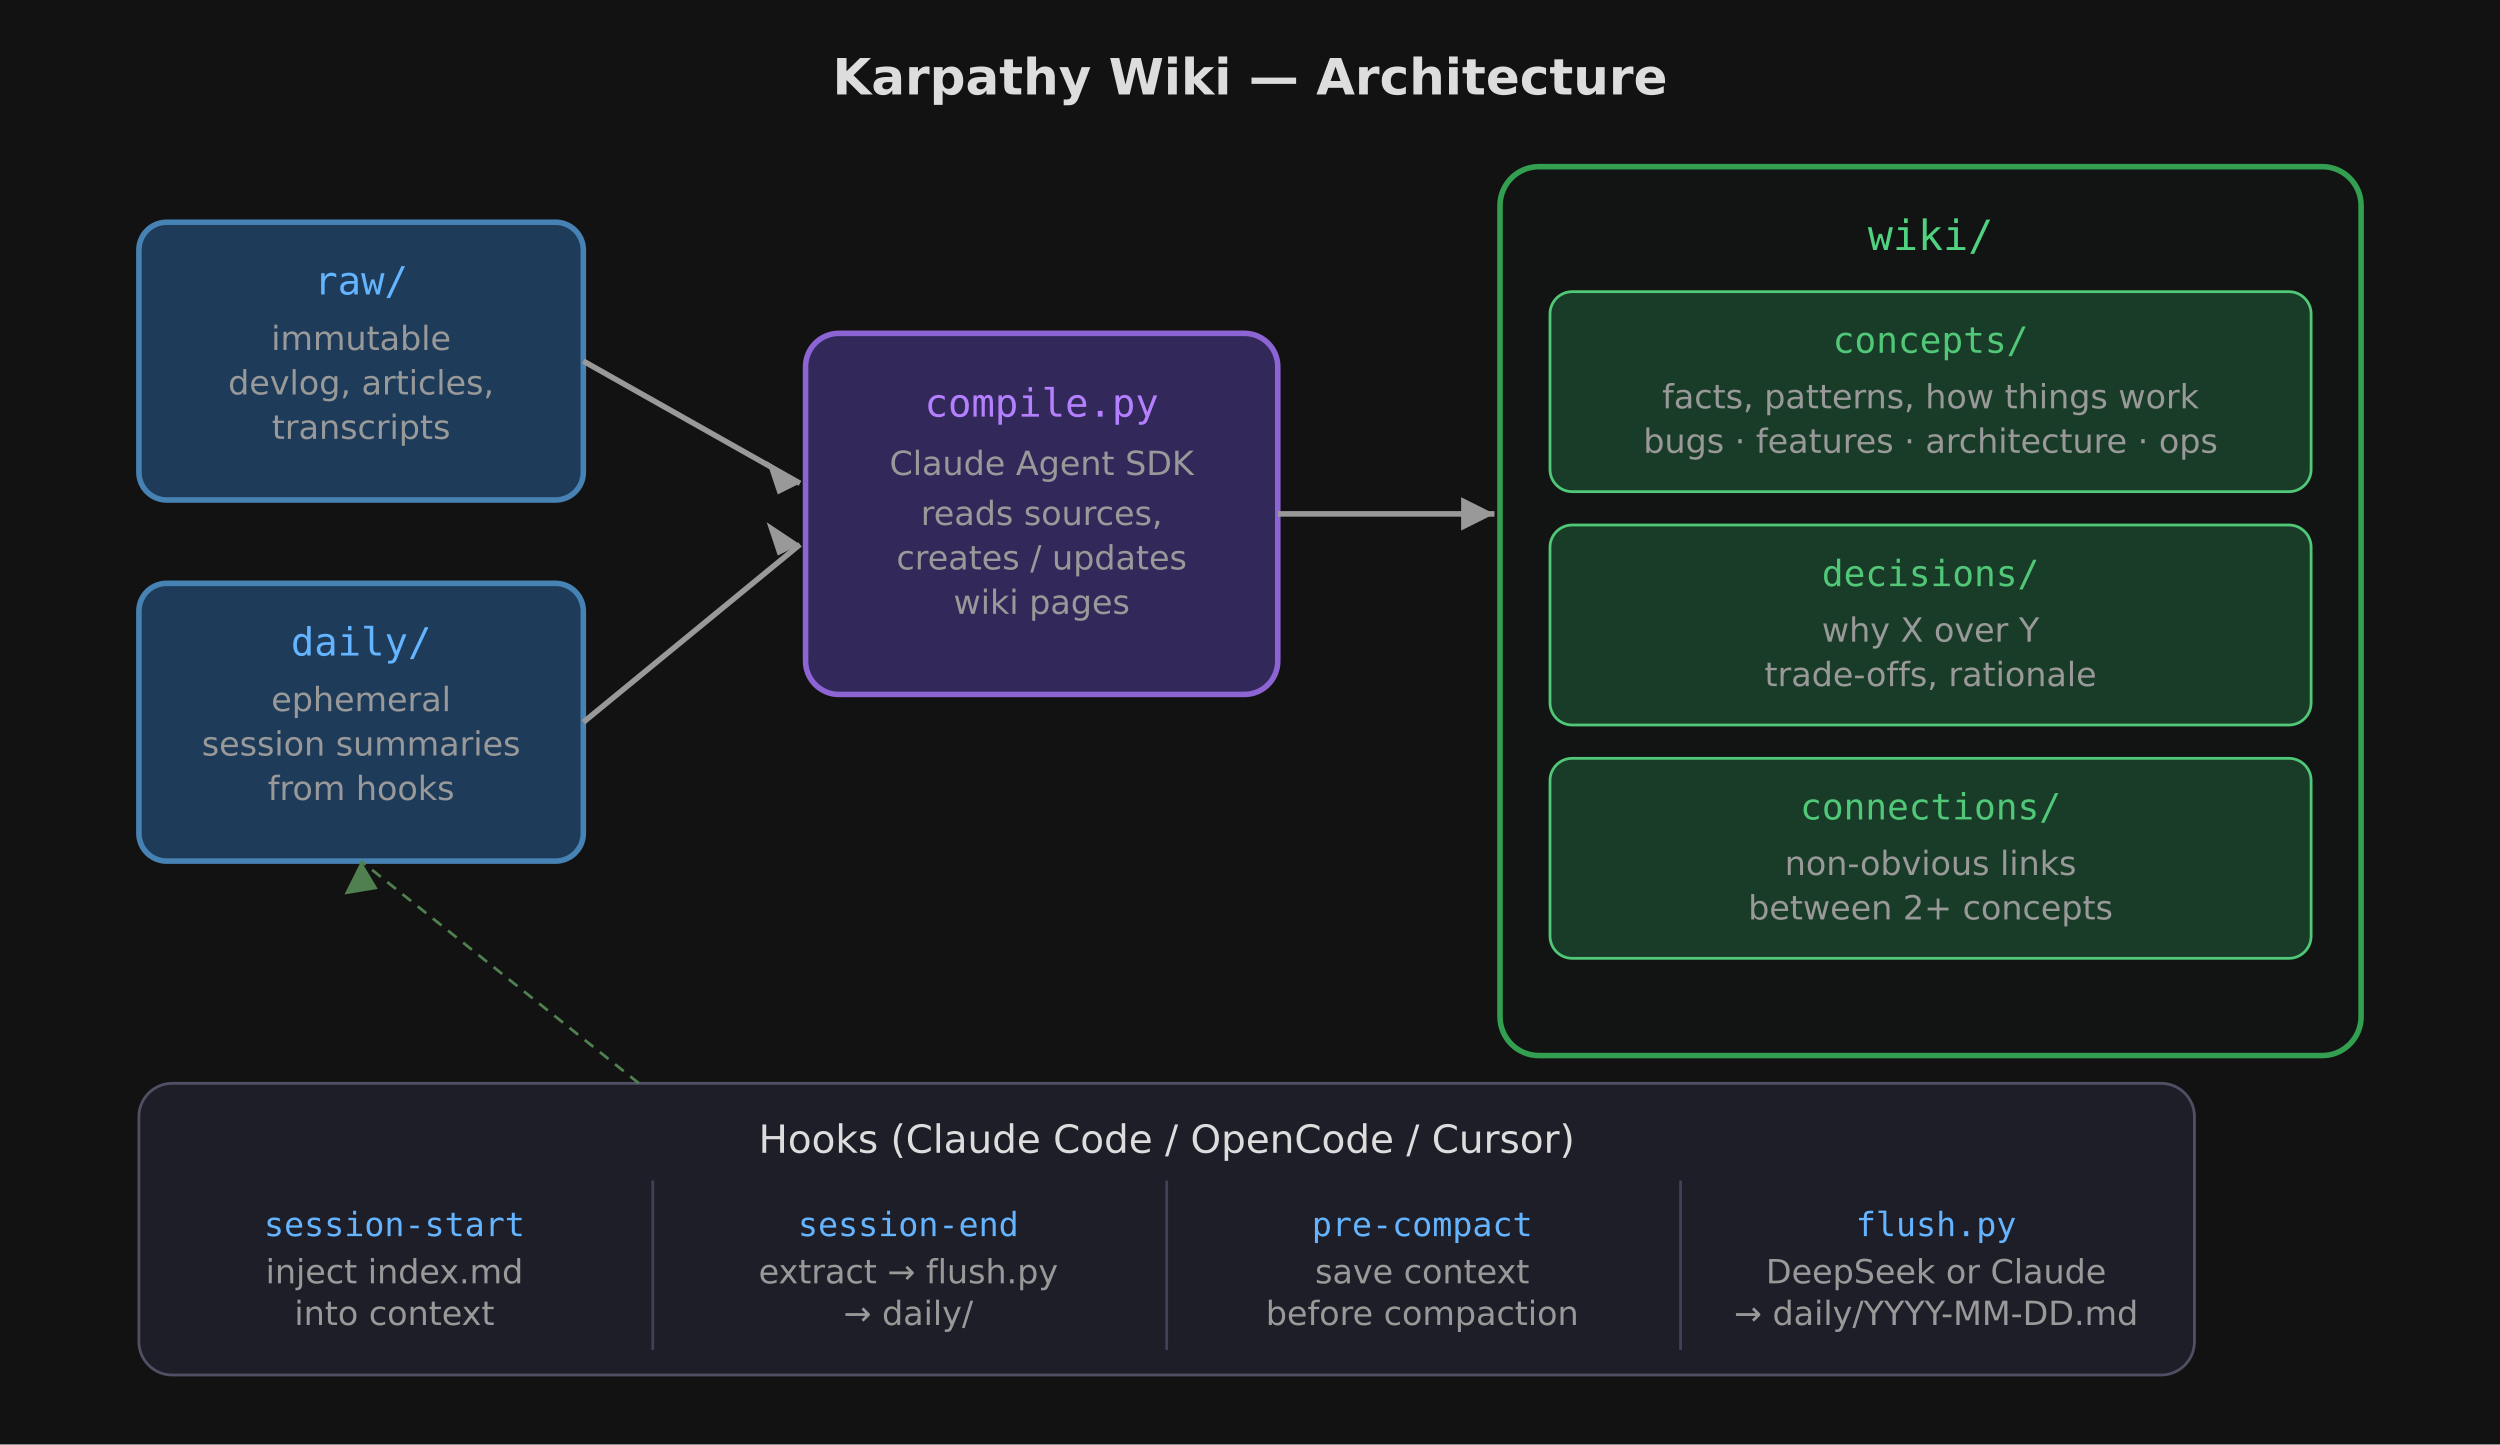
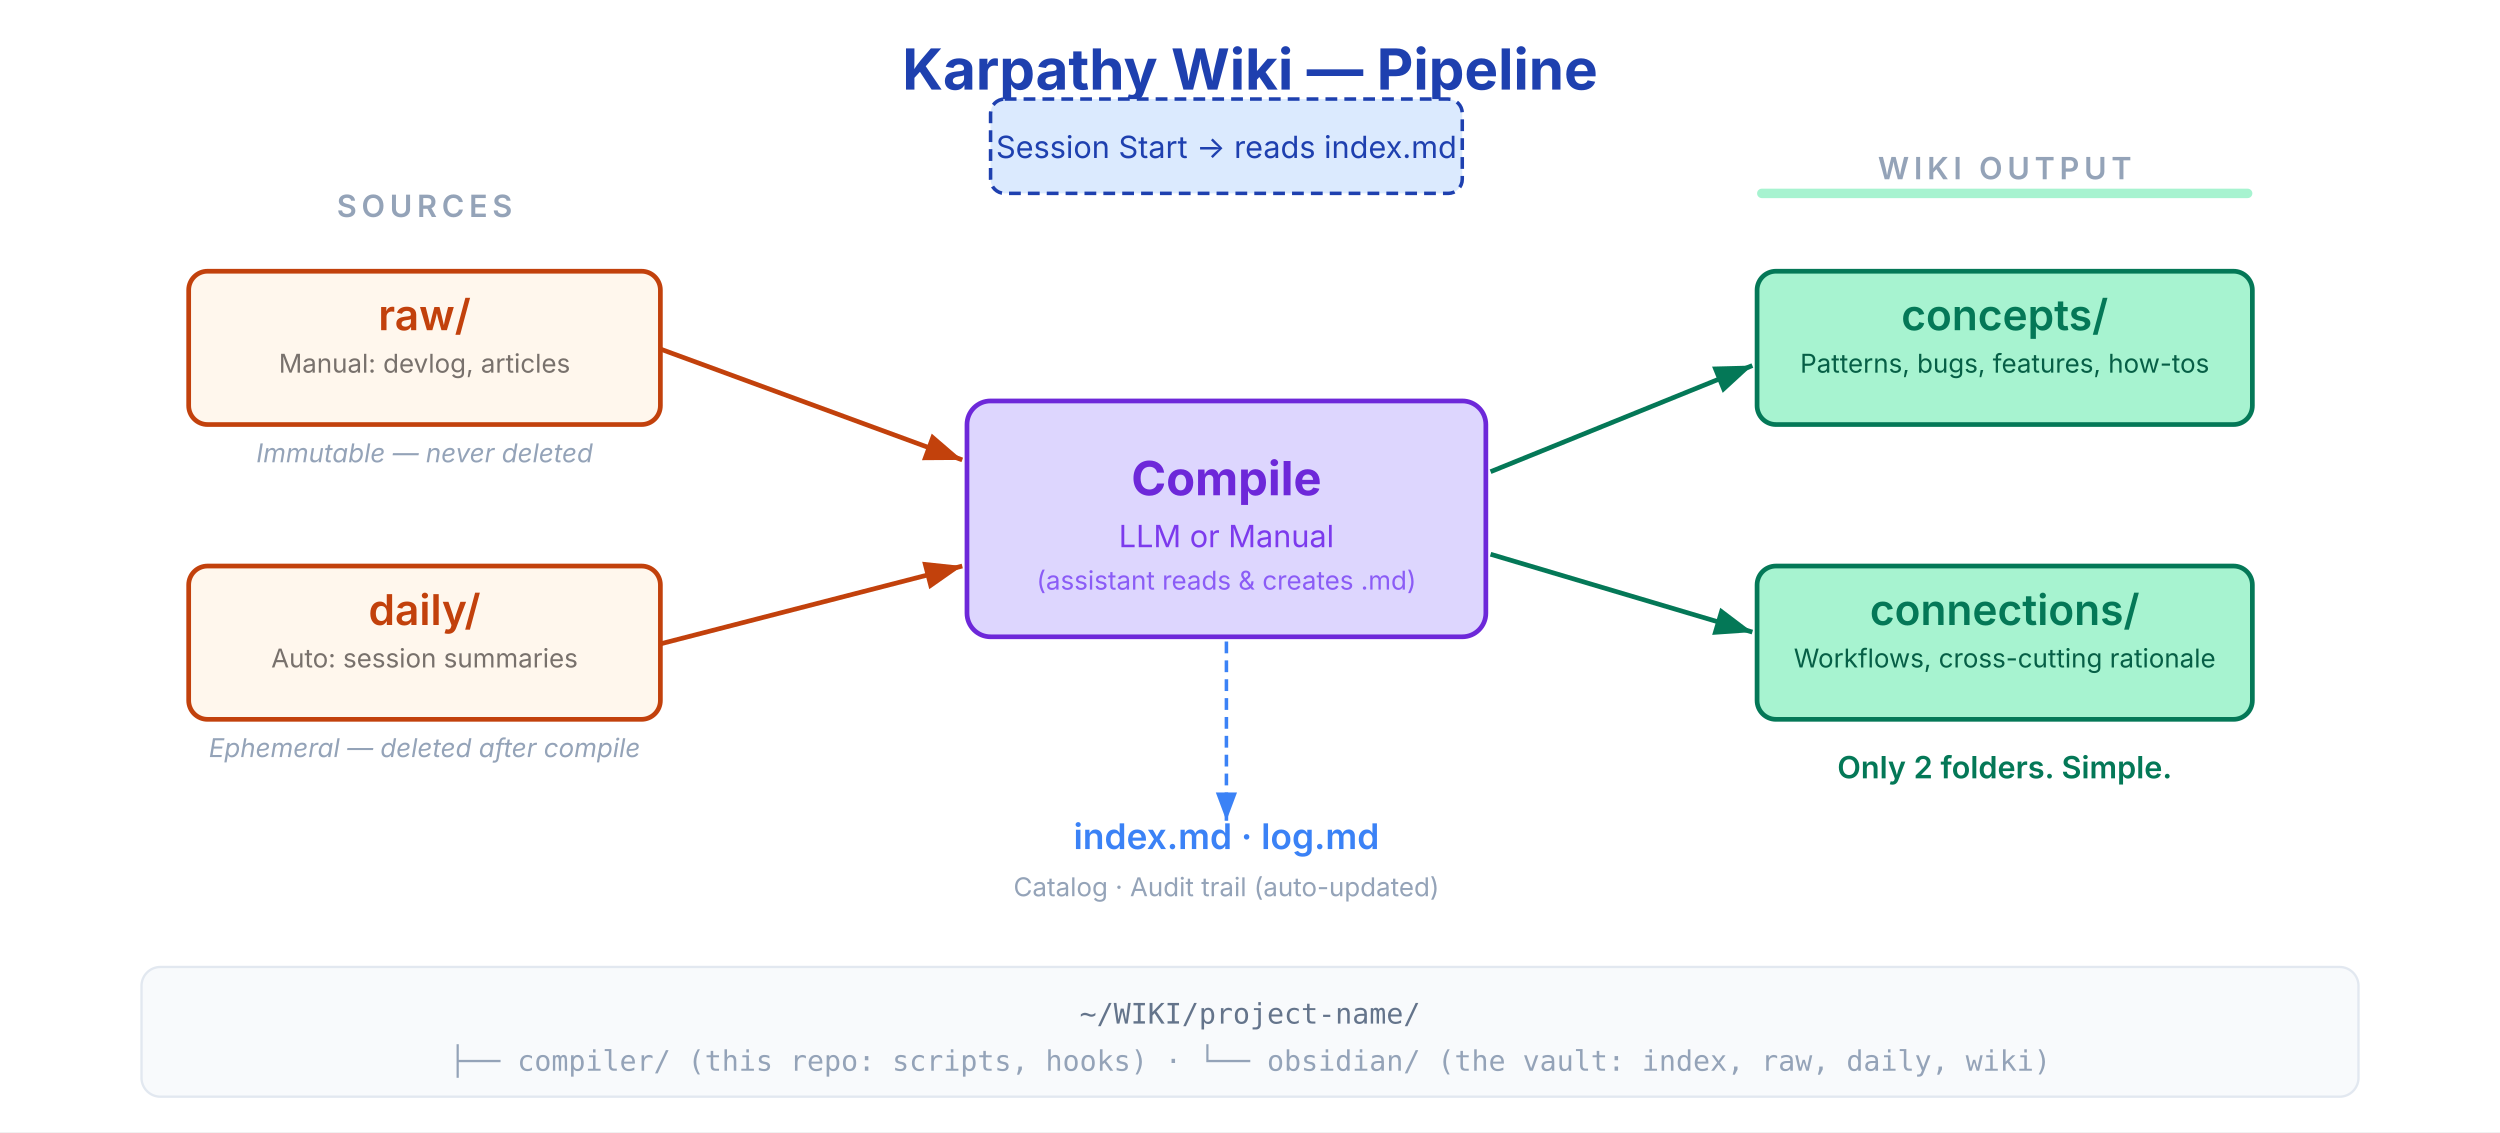
- <svg xmlns="http://www.w3.org/2000/svg" width="900" height="520" viewBox="0 0 900 520">
-   <style>
-     text { font-family: "DejaVu Sans", "Segoe UI", sans-serif; fill: #ddd; }
-     .mono { font-family: "DejaVu Sans Mono", "Courier New", monospace; }
-     .title { font-size: 18px; font-weight: bold; fill: #ddd; }
-     .label { font-size: 14px; }
-     .dim { font-size: 12px; fill: #999; }
-     .blue { fill: #64b4ff; }
-     .green { fill: #50d280; }
-     .purple { fill: #b480ff; }
-     .conn-green { fill: #50c878; }
-   </style>
-   <rect width="900" height="520" fill="#121212" rx="0" />
-   <text x="450" y="34" text-anchor="middle" class="title">Karpathy Wiki — Architecture</text>
-   <rect x="50" y="80" width="160" height="100" rx="10" fill="#1e3c5a" stroke="#4682b4" stroke-width="2" />
-   <text x="130" y="106" text-anchor="middle" class="mono blue" font-size="14">raw/</text>
-   <text x="130" y="126" text-anchor="middle" class="dim">immutable</text>
-   <text x="130" y="142" text-anchor="middle" class="dim">devlog, articles,</text>
-   <text x="130" y="158" text-anchor="middle" class="dim">transcripts</text>
-   <rect x="50" y="210" width="160" height="100" rx="10" fill="#1e3c5a" stroke="#4682b4" stroke-width="2" />
-   <text x="130" y="236" text-anchor="middle" class="mono blue" font-size="14">daily/</text>
-   <text x="130" y="256" text-anchor="middle" class="dim">ephemeral</text>
-   <text x="130" y="272" text-anchor="middle" class="dim">session summaries</text>
-   <text x="130" y="288" text-anchor="middle" class="dim">from hooks</text>
-   <line x1="210" y1="130" x2="288" y2="174" stroke="#999" stroke-width="2" />
-   <polygon points="288,174 276,166 280,178" fill="#999" />
-   <line x1="210" y1="260" x2="288" y2="196" stroke="#999" stroke-width="2" />
-   <polygon points="288,196 276,188 280,200" fill="#999" />
-   <rect x="290" y="120" width="170" height="130" rx="12" fill="#32285a" stroke="#8c64d4" stroke-width="2" />
-   <text x="375" y="150" text-anchor="middle" class="mono purple" font-size="14">compile.py</text>
-   <text x="375" y="171" text-anchor="middle" class="dim">Claude Agent SDK</text>
-   <text x="375" y="189" text-anchor="middle" class="dim">reads sources,</text>
-   <text x="375" y="205" text-anchor="middle" class="dim">creates / updates</text>
-   <text x="375" y="221" text-anchor="middle" class="dim">wiki pages</text>
-   <line x1="460" y1="185" x2="538" y2="185" stroke="#999" stroke-width="2" />
-   <polygon points="538,185 526,179 526,191" fill="#999" />
-   <rect x="540" y="60" width="310" height="320" rx="14" fill="#14322318" stroke="#32a050" stroke-width="2" />
-   <text x="695" y="90" text-anchor="middle" class="mono green" font-size="15">wiki/</text>
-   <rect x="558" y="105" width="274" height="72" rx="8" fill="#193c28" stroke="#50c878" stroke-width="1" />
-   <text x="695" y="127" text-anchor="middle" class="mono conn-green" font-size="13">concepts/</text>
-   <text x="695" y="147" text-anchor="middle" class="dim">facts, patterns, how things work</text>
-   <text x="695" y="163" text-anchor="middle" class="dim">bugs · features · architecture · ops</text>
-   <rect x="558" y="189" width="274" height="72" rx="8" fill="#193c28" stroke="#50c878" stroke-width="1" />
-   <text x="695" y="211" text-anchor="middle" class="mono conn-green" font-size="13">decisions/</text>
-   <text x="695" y="231" text-anchor="middle" class="dim">why X over Y</text>
-   <text x="695" y="247" text-anchor="middle" class="dim">trade-offs, rationale</text>
-   <rect x="558" y="273" width="274" height="72" rx="8" fill="#193c28" stroke="#50c878" stroke-width="1" />
-   <text x="695" y="295" text-anchor="middle" class="mono conn-green" font-size="13">connections/</text>
-   <text x="695" y="315" text-anchor="middle" class="dim">non-obvious links</text>
-   <text x="695" y="331" text-anchor="middle" class="dim">between 2+ concepts</text>
-   <rect x="50" y="390" width="740" height="105" rx="12" fill="#1e1e28" stroke="#505064" stroke-width="1" />
-   <text x="420" y="415" text-anchor="middle" class="label" font-size="14">Hooks (Claude Code / OpenCode / Cursor)</text>
-   <line x1="235" y1="425" x2="235" y2="486" stroke="#404058" stroke-width="1" />
-   <line x1="420" y1="425" x2="420" y2="486" stroke="#404058" stroke-width="1" />
-   <line x1="605" y1="425" x2="605" y2="486" stroke="#404058" stroke-width="1" />
-   <text x="142" y="445" text-anchor="middle" class="mono blue" font-size="12">session-start</text>
-   <text x="142" y="462" text-anchor="middle" class="dim">inject index.md</text>
-   <text x="142" y="477" text-anchor="middle" class="dim">into context</text>
-   <text x="327" y="445" text-anchor="middle" class="mono blue" font-size="12">session-end</text>
-   <text x="327" y="462" text-anchor="middle" class="dim">extract → flush.py</text>
-   <text x="327" y="477" text-anchor="middle" class="dim">→ daily/</text>
-   <text x="512" y="445" text-anchor="middle" class="mono blue" font-size="12">pre-compact</text>
-   <text x="512" y="462" text-anchor="middle" class="dim">save context</text>
-   <text x="512" y="477" text-anchor="middle" class="dim">before compaction</text>
-   <text x="697" y="445" text-anchor="middle" class="mono blue" font-size="12">flush.py</text>
-   <text x="697" y="462" text-anchor="middle" class="dim">DeepSeek or Claude</text>
-   <text x="697" y="477" text-anchor="middle" class="dim">→ daily/YYYY-MM-DD.md</text>
-   <line x1="230" y1="390" x2="130" y2="310" stroke="#508050" stroke-width="1" stroke-dasharray="4,3" />
-   <polygon points="130,310 124,322 136,320" fill="#508050" />
+ <svg xmlns="http://www.w3.org/2000/svg" viewBox="0 0 1060 480" width="1060" height="480" font-family="Inter, system-ui, -apple-system, sans-serif">
+   <rect width="1060" height="480" fill="#ffffff" />
+   <text x="530" y="38" text-anchor="middle" font-size="24" font-weight="700" fill="#1e40af">Karpathy Wiki — Pipeline</text>
+   <text x="180" y="92" text-anchor="middle" font-size="13" font-weight="600" fill="#94a3b8" letter-spacing="2">SOURCES</text>
+   <rect x="80" y="115" width="200" height="65" rx="8" fill="#fff7ed" stroke="#c2410c" stroke-width="2" />
+   <text x="180" y="140" text-anchor="middle" font-size="18" font-weight="600" fill="#c2410c">raw/</text>
+   <text x="180" y="158" text-anchor="middle" font-size="11" fill="#78716c">Manual: devlog, articles</text>
+   <text x="180" y="196" text-anchor="middle" font-size="11" fill="#94a3b8" font-style="italic">Immutable — never deleted</text>
+   <rect x="80" y="240" width="200" height="65" rx="8" fill="#fff7ed" stroke="#c2410c" stroke-width="2" />
+   <text x="180" y="265" text-anchor="middle" font-size="18" font-weight="600" fill="#c2410c">daily/</text>
+   <text x="180" y="283" text-anchor="middle" font-size="11" fill="#78716c">Auto: session summaries</text>
+   <text x="180" y="321" text-anchor="middle" font-size="11" fill="#94a3b8" font-style="italic">Ephemeral — deleted after compile</text>
+   <rect x="410" y="170" width="220" height="100" rx="10" fill="#ddd6fe" stroke="#6d28d9" stroke-width="2" />
+   <text x="520" y="210" text-anchor="middle" font-size="20" font-weight="700" fill="#6d28d9">Compile</text>
+   <text x="520" y="232" text-anchor="middle" font-size="13" fill="#7c3aed">LLM or Manual</text>
+   <text x="520" y="250" text-anchor="middle" font-size="11" fill="#8b5cf6">(assistant reads &amp; creates .md)</text>
+   <rect x="745" y="80" width="210" height="4" rx="2" fill="#a7f3d0" />
+   <text x="850" y="76" text-anchor="middle" font-size="13" font-weight="600" fill="#94a3b8" letter-spacing="2">WIKI OUTPUT</text>
+   <rect x="745" y="115" width="210" height="65" rx="8" fill="#a7f3d0" stroke="#047857" stroke-width="2" />
+   <text x="850" y="140" text-anchor="middle" font-size="18" font-weight="600" fill="#047857">concepts/</text>
+   <text x="850" y="158" text-anchor="middle" font-size="11" fill="#065f46">Patterns, bugs, features, how-tos</text>
+   <rect x="745" y="240" width="210" height="65" rx="8" fill="#a7f3d0" stroke="#047857" stroke-width="2" />
+   <text x="850" y="265" text-anchor="middle" font-size="18" font-weight="600" fill="#047857">connections/</text>
+   <text x="850" y="283" text-anchor="middle" font-size="11" fill="#065f46">Workflows, cross-cutting rationale</text>
+   <text x="850" y="330" text-anchor="middle" font-size="13" font-weight="600" fill="#047857">Only 2 folders. Simple.</text>
+   <text x="520" y="360" text-anchor="middle" font-size="15" font-weight="600" fill="#3b82f6">index.md · log.md</text>
+   <text x="520" y="380" text-anchor="middle" font-size="11" fill="#94a3b8">Catalog · Audit trail (auto-updated)</text>
+   <rect x="420" y="42" width="200" height="40" rx="6" fill="#dbeafe" stroke="#1e40af" stroke-width="1.5" stroke-dasharray="5,3" />
+   <text x="520" y="67" text-anchor="middle" font-size="13" fill="#1e40af">Session Start → reads index.md</text>
+   <defs>
+     <marker id="ah-orange" markerWidth="8" markerHeight="6" refX="8" refY="3" orient="auto">
+       <path d="M0,0 L8,3 L0,6 Z" fill="#c2410c" />
+     </marker>
+     <marker id="ah-green" markerWidth="8" markerHeight="6" refX="8" refY="3" orient="auto">
+       <path d="M0,0 L8,3 L0,6 Z" fill="#047857" />
+     </marker>
+     <marker id="ah-blue" markerWidth="8" markerHeight="6" refX="8" refY="3" orient="auto">
+       <path d="M0,0 L8,3 L0,6 Z" fill="#3b82f6" />
+     </marker>
+   </defs>
+   <line x1="280" y1="148" x2="408" y2="195" stroke="#c2410c" stroke-width="2" marker-end="url(#ah-orange)" />
+   <line x1="280" y1="273" x2="408" y2="240" stroke="#c2410c" stroke-width="2" marker-end="url(#ah-orange)" />
+   <line x1="632" y1="200" x2="743" y2="155" stroke="#047857" stroke-width="2" marker-end="url(#ah-green)" />
+   <line x1="632" y1="235" x2="743" y2="268" stroke="#047857" stroke-width="2" marker-end="url(#ah-green)" />
+   <line x1="520" y1="272" x2="520" y2="348" stroke="#3b82f6" stroke-width="1.5" stroke-dasharray="5,3" marker-end="url(#ah-blue)" />
+   <rect x="60" y="410" width="940" height="55" rx="8" fill="#f8fafc" stroke="#e2e8f0" stroke-width="1" />
+   <text x="530" y="434" text-anchor="middle" font-size="12" fill="#64748b" font-family="monospace">
+     ~/WIKI/project-name/
+   </text>
+   <text x="530" y="454" text-anchor="middle" font-size="12" fill="#94a3b8" font-family="monospace">
+     ├── compiler/  (this repo: scripts, hooks)  ·  └── obsidian/  (the vault: index, raw, daily, wiki)
+   </text>
</svg>
